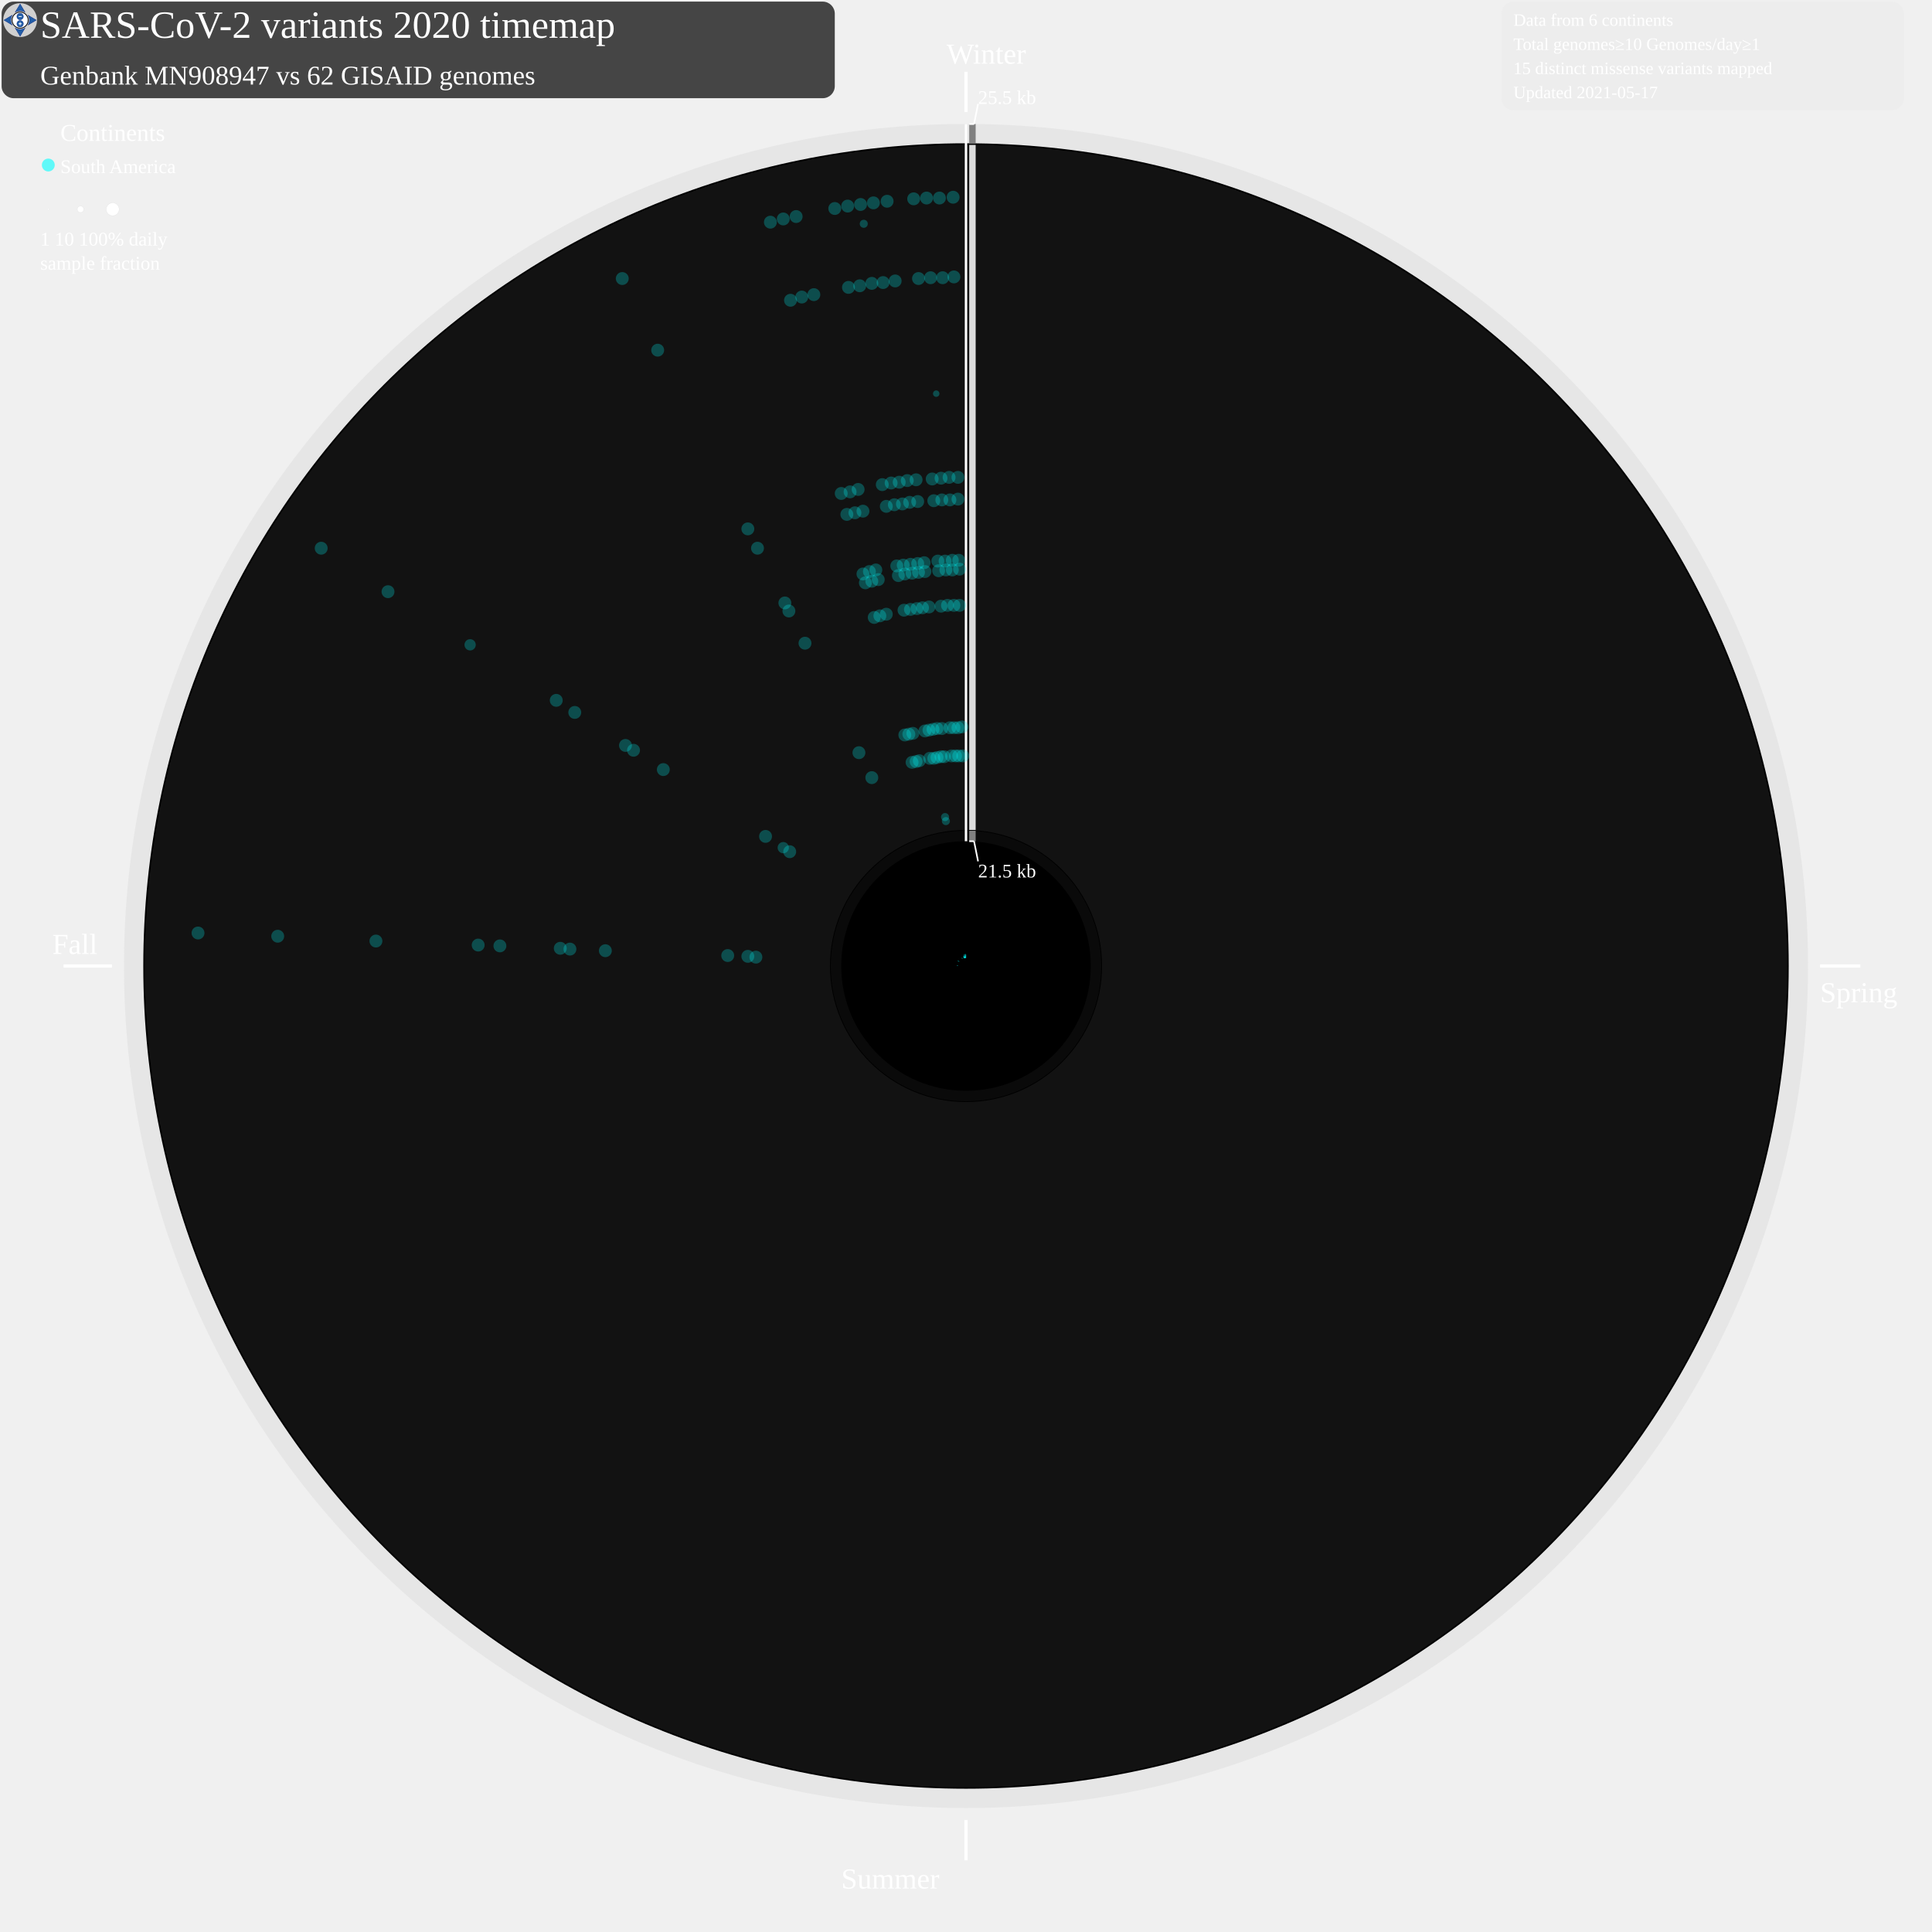
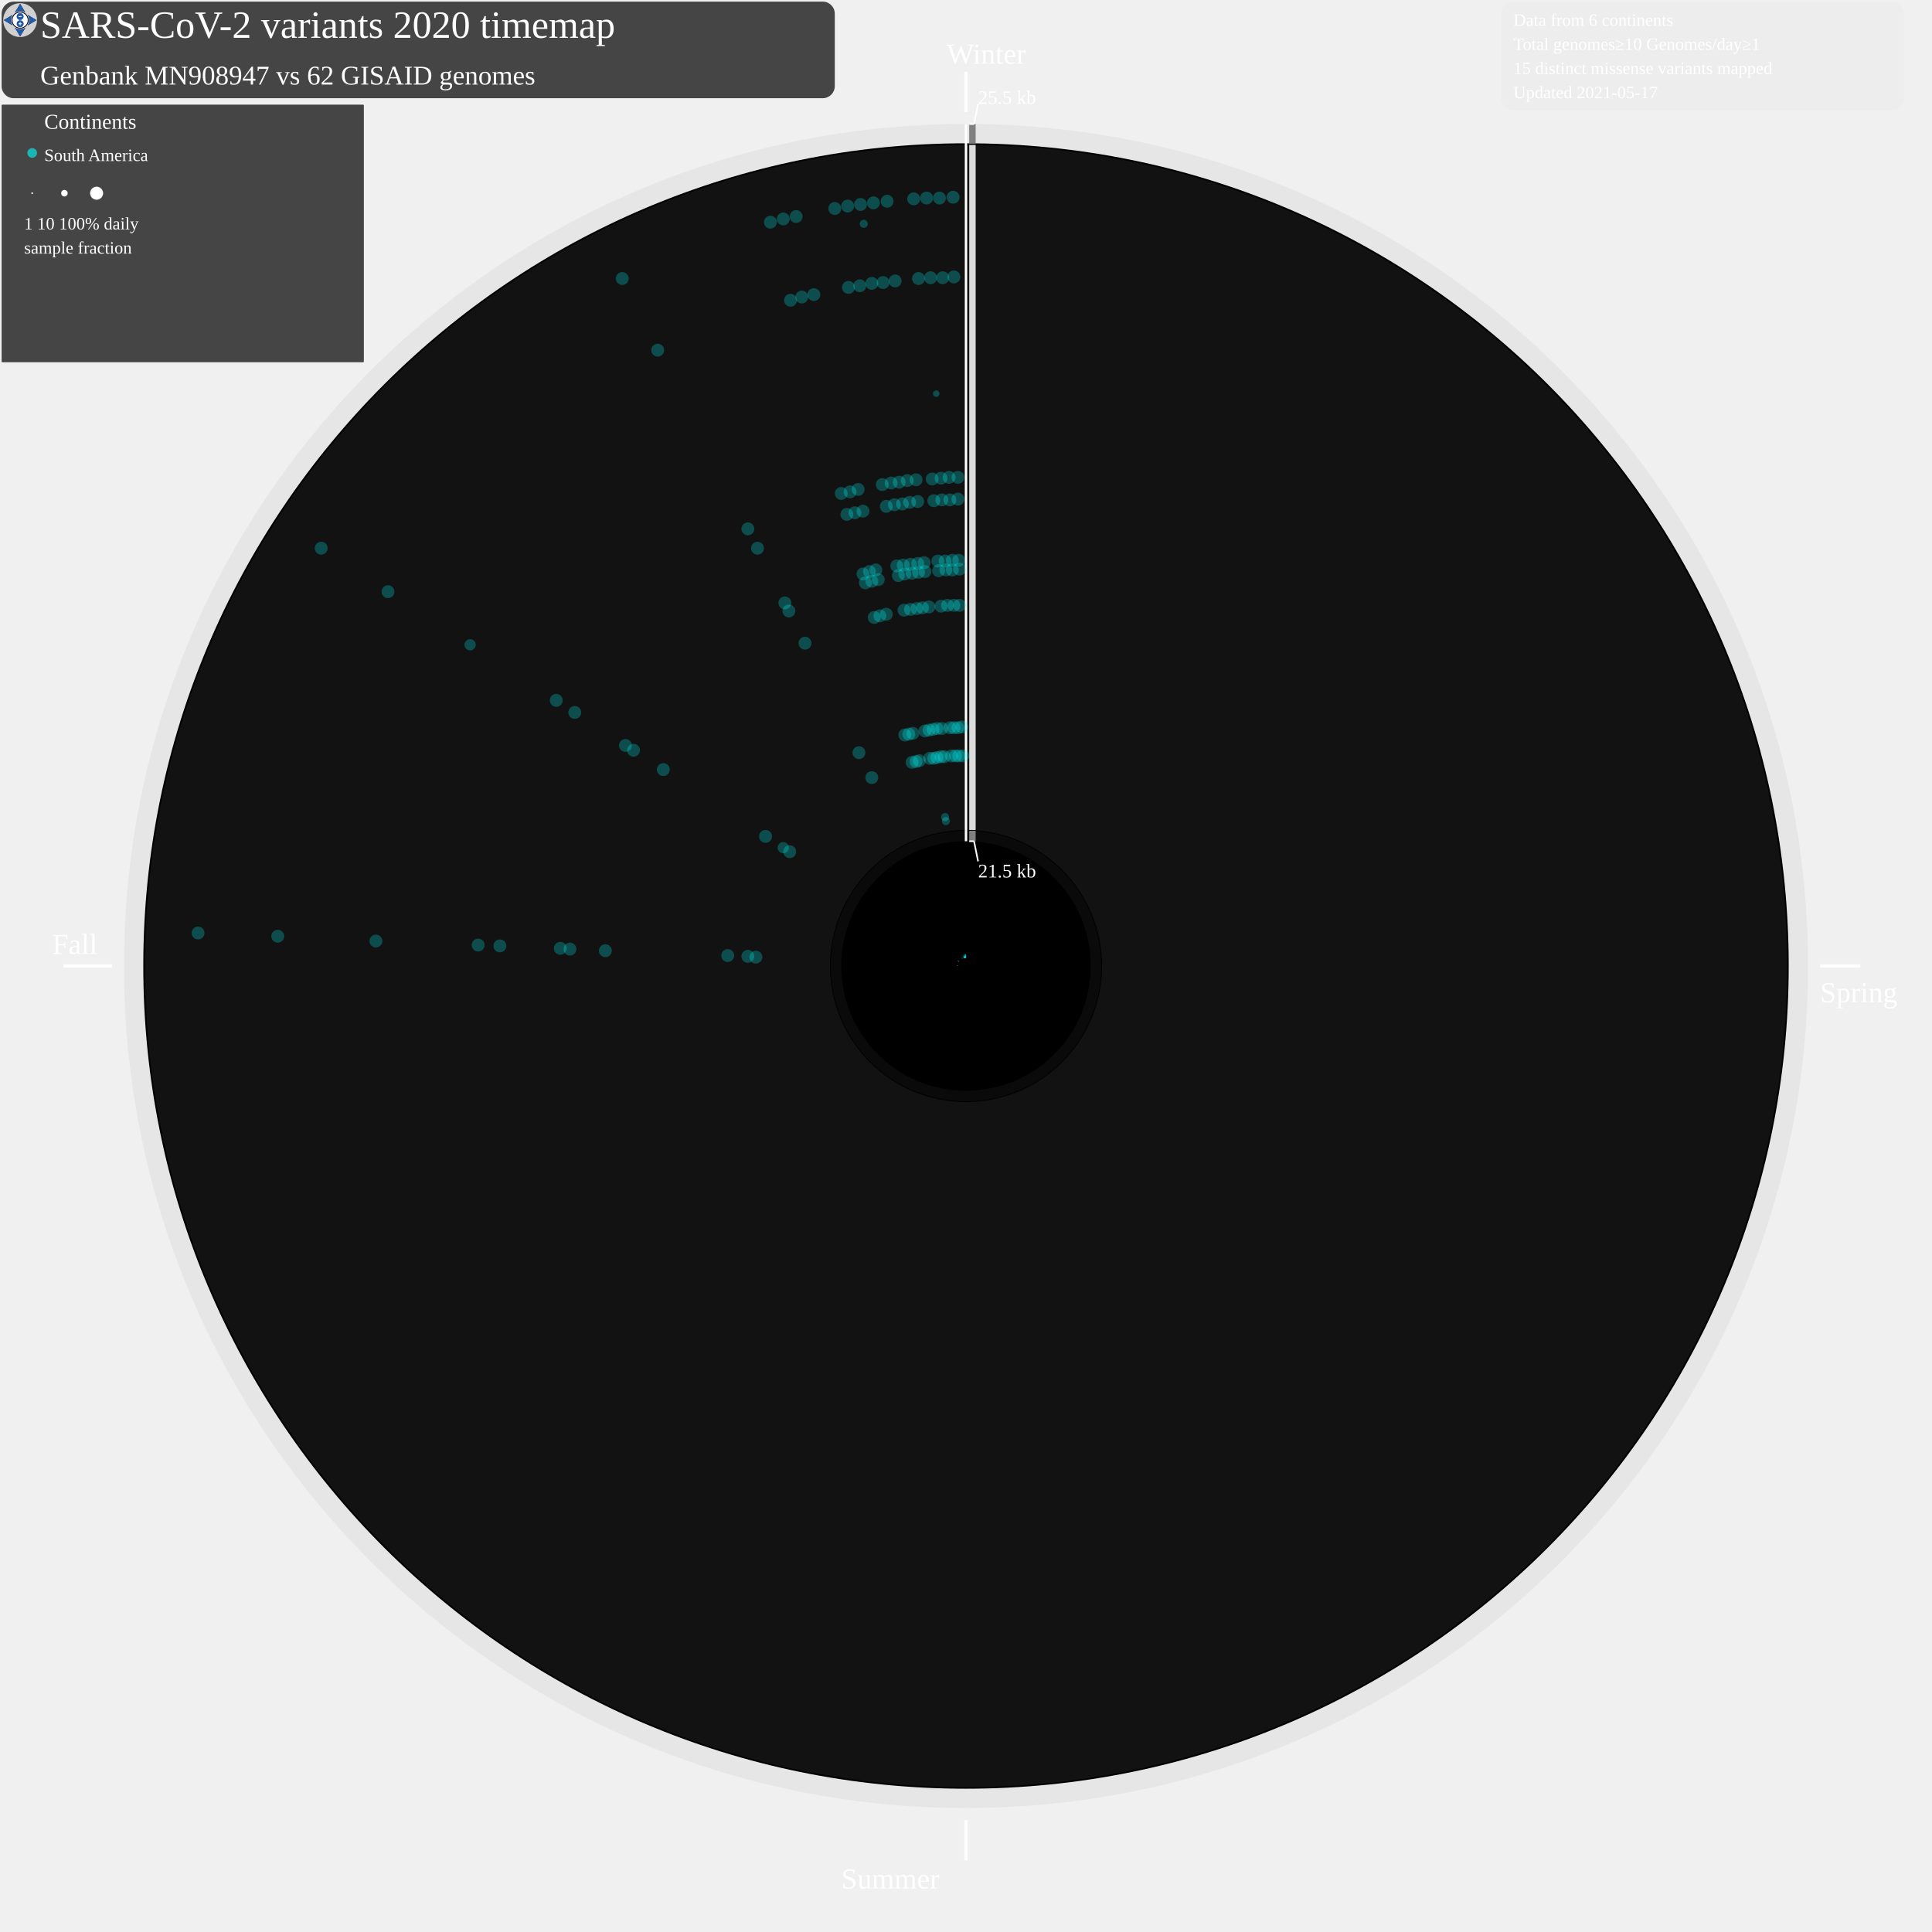
<svg xmlns="http://www.w3.org/2000/svg" width="2400" height="2400" style="background-color:black" viewBox="0 0 2400 2400" id="map-svg">
  <defs>
    <style type="text/css">
	.sb {
	stroke-width:0.8;
	stroke-opacity:50%;
	}
	.compass {
	fill: #fff;
	stroke: #000;
	stroke-width: 1;
	}
	.button {
	fill: #225EA8;
	stroke: #0C2C84;
	stroke-width: 0.5;
	stroke-miterlimit:6;
	stroke-linecap: round;
	}
	.button:hover {
	stroke-width: 1;
	}
	.plus-minus {
	fill: #fff;
	pointer-events: none;
	}
	.cv {
	stroke: none;
	fill-opacity:0.25;
	}
	a:link, a:visited {
	cursor: pointer;
	}
	a:hover, a:active {
	outline: dotted 2px yellow;
	}
	g:hover, g:active {
	outline: dotted 2px yellow;
	}
	</style>
  </defs>
  <text font-size="4.0em" x="50" y="47" fill="white">SARS-CoV-2 variants 2020 timemap</text>
  <g id="matrix-group" transform="matrix(1 0 0 1 0 0)">
    <circle cx="1200" cy="1200" r="1046" style="fill:grey;stroke:black;stroke-width:0;fill-opacity:0.085;" />
    <circle cx="1200" cy="1200" r="1022" style="fill:black;stroke:black;stroke-width:0;fill-opacity:1;" />
    <circle cx="1200" cy="1200" r="1020" style="fill:gainsboro;stroke:black;stroke-width:0;fill-opacity:0.085;" />
    <circle cx="1200" cy="1200" r="169" style="fill:black;stroke:black;stroke-width:0;fill-opacity:1;" />
    <circle cx="1200" cy="1200" r="168" style="fill:grey;stroke:black;stroke-width:0;fill-opacity:0.085;" />
    <circle cx="1200" cy="1200" r="155" style="fill:black;stroke:black;stroke-width:0;fill-opacity:1;" />
    <line x1="1200" y1="89.131" x2="1200" y2="139.131" style="stroke:white;stroke-width:4" />
    <text font-size="3.0em" x="1176" y="79.131" fill="white">Winter</text>
    <line x1="2261" y1="1200" x2="2311" y2="1200" style="stroke:white;stroke-width:4" />
    <text font-size="3.0em" x="2261" y="1245" fill="white">Spring</text>
    <line x1="1200" y1="2261" x2="1200" y2="2311" style="stroke:white;stroke-width:4" />
    <text font-size="3.0em" x="1045" y="2346" fill="white">Summer</text>
    <line x1="139" y1="1200" x2="79" y2="1200" style="stroke:white;stroke-width:4" />
    <text font-size="3.0em" x="65" y="1185" fill="white">Fall</text>
    <g>
      <line x1="1208" y1="1045" x2="1208" y2="1032" style="stroke:grey;stroke-width:8" />
    </g>
    <g>
      <line x1="1208" y1="1031" x2="1208" y2="180" style="stroke:gainsboro;stroke-width:8" />
    </g>
    <g>
      <line x1="1208" y1="178" x2="1208" y2="154" style="stroke:grey;stroke-width:8" />
    </g>
    <line x1="1200" y1="154.131" x2="1200" y2="1045" style="stroke:white;stroke-width:3" />
    <line x1="1204" y1="154.131" x2="1210" y2="154.131" style="stroke:white;stroke-width:2" />
    <line x1="1210" y1="154.131" x2="1215" y2="129.131" style="stroke:white;stroke-width:2" />
    <line x1="1204" y1="1045" x2="1210" y2="1045" style="stroke:white;stroke-width:2" />
    <line x1="1210" y1="1045" x2="1215" y2="1070" style="stroke:white;stroke-width:2" />
    <text font-size="2.0em" x="1215" y="129.131" fill="white">25.5 kb</text>
    <text font-size="2.0em" x="1215" y="1090" fill="white">21.5 kb</text>
    <g>
      <line x1="1190.0" y1="1199.6" x2="1188.7" y2="1199.5" style="stroke:cyan;" class="sb" />
    </g>
    <g>
      <circle cx="939" cy="1189" r="8" style="fill:cyan;" class="cv" />
    </g>
    <g>
      <circle cx="929" cy="1188" r="8" style="fill:cyan;" class="cv" />
    </g>
    <g>
      <circle cx="904" cy="1187" r="8" style="fill:cyan;" class="cv" />
    </g>
    <g>
      <circle cx="752" cy="1181" r="8" style="fill:cyan;" class="cv" />
    </g>
    <g>
      <circle cx="708" cy="1179" r="8" style="fill:cyan;" class="cv" />
    </g>
    <g>
      <circle cx="696" cy="1178" r="8" style="fill:cyan;" class="cv" />
    </g>
    <g>
      <circle cx="621" cy="1175" r="8" style="fill:cyan;" class="cv" />
    </g>
    <g>
      <circle cx="594" cy="1174" r="8" style="fill:cyan;" class="cv" />
    </g>
    <g>
      <circle cx="467" cy="1169" r="8" style="fill:cyan;" class="cv" />
    </g>
    <g>
      <circle cx="345" cy="1163" r="8" style="fill:cyan;" class="cv" />
    </g>
    <g>
      <circle cx="246" cy="1159" r="8" style="fill:cyan;" class="cv" />
    </g>
    <g>
      <line x1="1191.6" y1="1194.6" x2="1189.8" y2="1193.4" style="stroke:cyan;" class="sb" />
    </g>
    <g>
      <circle cx="981" cy="1058" r="8" style="fill:cyan;" class="cv" />
    </g>
    <g>
      <circle cx="973" cy="1053" r="7" style="fill:cyan;" class="cv" />
    </g>
    <g>
      <circle cx="951" cy="1039" r="8" style="fill:cyan;" class="cv" />
    </g>
    <g>
      <circle cx="824" cy="956" r="8" style="fill:cyan;" class="cv" />
    </g>
    <g>
      <circle cx="787" cy="932" r="8" style="fill:cyan;" class="cv" />
    </g>
    <g>
      <circle cx="777" cy="926" r="8" style="fill:cyan;" class="cv" />
    </g>
    <g>
      <circle cx="714" cy="885" r="8" style="fill:cyan;" class="cv" />
    </g>
    <g>
      <circle cx="691" cy="870" r="8" style="fill:cyan;" class="cv" />
    </g>
    <g>
      <circle cx="584" cy="801" r="7" style="fill:cyan;" class="cv" />
    </g>
    <g>
      <circle cx="482" cy="735" r="8" style="fill:cyan;" class="cv" />
    </g>
    <g>
      <circle cx="399" cy="681" r="8" style="fill:cyan;" class="cv" />
    </g>
    <g>
      <line x1="1195.5" y1="1191.1" x2="1194.9" y2="1189.8" style="stroke:cyan;" class="sb" />
    </g>
    <g>
      <circle cx="1083" cy="966" r="8" style="fill:cyan;" class="cv" />
    </g>
    <g>
      <circle cx="1067" cy="935" r="8" style="fill:cyan;" class="cv" />
    </g>
    <g>
      <circle cx="1000" cy="799" r="8" style="fill:cyan;" class="cv" />
    </g>
    <g>
      <circle cx="980" cy="759" r="8" style="fill:cyan;" class="cv" />
    </g>
    <g>
      <circle cx="975" cy="749" r="8" style="fill:cyan;" class="cv" />
    </g>
    <g>
      <circle cx="941" cy="681" r="8" style="fill:cyan;" class="cv" />
    </g>
    <g>
      <circle cx="929" cy="657" r="8" style="fill:cyan;" class="cv" />
    </g>
    <g>
      <circle cx="817" cy="435" r="8" style="fill:cyan;" class="cv" />
    </g>
    <g>
      <circle cx="773" cy="346" r="8" style="fill:cyan;" class="cv" />
    </g>
    <g>
      <line x1="1197.5" y1="1190.3" x2="1197.1" y2="1189.0" style="stroke:cyan;" class="sb" />
    </g>
    <g>
      <circle cx="1133" cy="947" r="8" style="fill:cyan;" class="cv" />
    </g>
    <g>
      <circle cx="1124" cy="913" r="8" style="fill:cyan;" class="cv" />
    </g>
    <g>
      <circle cx="1086" cy="767" r="8" style="fill:cyan;" class="cv" />
    </g>
    <g>
      <circle cx="1075" cy="724" r="8" style="fill:cyan;" class="cv" />
    </g>
    <g>
      <circle cx="1072" cy="713" r="8" style="fill:cyan;" class="cv" />
    </g>
    <g>
      <circle cx="1052" cy="639" r="8" style="fill:cyan;" class="cv" />
    </g>
    <g>
      <circle cx="1045" cy="613" r="8" style="fill:cyan;" class="cv" />
    </g>
    <g>
      <circle cx="982" cy="373" r="8" style="fill:cyan;" class="cv" />
    </g>
    <g>
      <circle cx="957" cy="276" r="8" style="fill:cyan;" class="cv" />
    </g>
    <g>
      <line x1="1197.6" y1="1190.3" x2="1197.0" y2="1187.7" style="stroke:cyan;" class="sb" />
    </g>
    <g>
      <circle cx="1138" cy="946" r="8" style="fill:cyan;" class="cv" />
    </g>
    <g>
      <circle cx="1129" cy="912" r="8" style="fill:cyan;" class="cv" />
    </g>
    <g>
      <circle cx="1093" cy="765" r="8" style="fill:cyan;" class="cv" />
    </g>
    <g>
      <circle cx="1083" cy="722" r="8" style="fill:cyan;" class="cv" />
    </g>
    <g>
      <circle cx="1080" cy="710" r="8" style="fill:cyan;" class="cv" />
    </g>
    <g>
      <circle cx="1062" cy="637" r="8" style="fill:cyan;" class="cv" />
    </g>
    <g>
      <circle cx="1056" cy="611" r="8" style="fill:cyan;" class="cv" />
    </g>
    <g>
      <circle cx="996" cy="369" r="8" style="fill:cyan;" class="cv" />
    </g>
    <g>
      <circle cx="973" cy="272" r="8" style="fill:cyan;" class="cv" />
    </g>
    <g>
      <line x1="1197.8" y1="1190.2" x2="1197.2" y2="1187.6" style="stroke:cyan;" class="sb" />
    </g>
    <g>
      <circle cx="1142" cy="945" r="8" style="fill:cyan;" class="cv" />
    </g>
    <g>
      <circle cx="1134" cy="911" r="8" style="fill:cyan;" class="cv" />
    </g>
    <g>
      <circle cx="1101" cy="763" r="8" style="fill:cyan;" class="cv" />
    </g>
    <g>
      <circle cx="1091" cy="720" r="8" style="fill:cyan;" class="cv" />
    </g>
    <g>
      <circle cx="1088" cy="708" r="8" style="fill:cyan;" class="cv" />
    </g>
    <g>
      <circle cx="1072" cy="635" r="8" style="fill:cyan;" class="cv" />
    </g>
    <g>
      <circle cx="1066" cy="608" r="8" style="fill:cyan;" class="cv" />
    </g>
    <g>
      <circle cx="1011" cy="366" r="8" style="fill:cyan;" class="cv" />
    </g>
    <g>
      <circle cx="989" cy="269" r="8" style="fill:cyan;" class="cv" />
    </g>
    <g>
      <line x1="1198.3" y1="1190.1" x2="1197.6" y2="1186.1" style="stroke:cyan;" class="sb" />
    </g>
    <g>
      <circle cx="1155" cy="942" r="8" style="fill:cyan;" class="cv" />
    </g>
    <g>
      <circle cx="1149" cy="908" r="8" style="fill:cyan;" class="cv" />
    </g>
    <g>
      <circle cx="1123" cy="758" r="8" style="fill:cyan;" class="cv" />
    </g>
    <g>
      <circle cx="1116" cy="715" r="8" style="fill:cyan;" class="cv" />
    </g>
    <g>
      <circle cx="1114" cy="703" r="8" style="fill:cyan;" class="cv" />
    </g>
    <g>
      <circle cx="1101" cy="629" r="8" style="fill:cyan;" class="cv" />
    </g>
    <g>
      <circle cx="1096" cy="602" r="8" style="fill:cyan;" class="cv" />
    </g>
    <g>
      <circle cx="1054" cy="357" r="8" style="fill:cyan;" class="cv" />
    </g>
    <g>
      <circle cx="1037" cy="259" r="8" style="fill:cyan;" class="cv" />
    </g>
    <g>
      <line x1="1198.5" y1="1190.1" x2="1198.0" y2="1187.4" style="stroke:cyan;" class="sb" />
    </g>
    <g>
      <circle cx="1160" cy="942" r="8" style="fill:cyan;" class="cv" />
    </g>
    <g>
      <circle cx="1154" cy="907" r="8" style="fill:cyan;" class="cv" />
    </g>
    <g>
      <circle cx="1131" cy="757" r="8" style="fill:cyan;" class="cv" />
    </g>
    <g>
      <circle cx="1124" cy="713" r="8" style="fill:cyan;" class="cv" />
    </g>
    <g>
      <circle cx="1122" cy="702" r="8" style="fill:cyan;" class="cv" />
    </g>
    <g>
      <circle cx="1111" cy="627" r="8" style="fill:cyan;" class="cv" />
    </g>
    <g>
      <circle cx="1107" cy="600" r="8" style="fill:cyan;" class="cv" />
    </g>
    <g>
      <circle cx="1068" cy="355" r="8" style="fill:cyan;" class="cv" />
    </g>
    <g>
      <circle cx="1053" cy="256" r="8" style="fill:cyan;" class="cv" />
    </g>
    <g>
      <line x1="1198.6" y1="1190.1" x2="1198.0" y2="1185.3" style="stroke:cyan;" class="sb" />
    </g>
    <g>
      <circle cx="1175" cy="1020" r="5" style="fill:cyan;" class="cv" />
    </g>
    <g>
      <circle cx="1174" cy="1015" r="5" style="fill:cyan;" class="cv" />
    </g>
    <g>
      <circle cx="1164" cy="941" r="8" style="fill:cyan;" class="cv" />
    </g>
    <g>
      <circle cx="1159" cy="906" r="8" style="fill:cyan;" class="cv" />
    </g>
    <g>
      <circle cx="1139" cy="756" r="8" style="fill:cyan;" class="cv" />
    </g>
    <g>
      <circle cx="1133" cy="712" r="8" style="fill:cyan;" class="cv" />
    </g>
    <g>
      <circle cx="1131" cy="701" r="8" style="fill:cyan;" class="cv" />
    </g>
    <g>
      <circle cx="1121" cy="626" r="8" style="fill:cyan;" class="cv" />
    </g>
    <g>
      <circle cx="1117" cy="599" r="8" style="fill:cyan;" class="cv" />
    </g>
    <g>
      <circle cx="1083" cy="352" r="8" style="fill:cyan;" class="cv" />
    </g>
    <g>
      <circle cx="1073" cy="278" r="5" style="fill:cyan;" class="cv" />
    </g>
    <g>
      <circle cx="1069" cy="254" r="8" style="fill:cyan;" class="cv" />
    </g>
    <g>
      <line x1="1198.8" y1="1190.1" x2="1198.6" y2="1188.7" style="stroke:cyan;" class="sb" />
    </g>
    <g>
      <circle cx="1169" cy="940" r="8" style="fill:cyan;" class="cv" />
    </g>
    <g>
      <circle cx="1164" cy="905" r="8" style="fill:cyan;" class="cv" />
    </g>
    <g>
      <circle cx="1146" cy="755" r="8" style="fill:cyan;" class="cv" />
    </g>
    <g>
      <circle cx="1141" cy="711" r="8" style="fill:cyan;" class="cv" />
    </g>
    <g>
      <circle cx="1140" cy="700" r="8" style="fill:cyan;" class="cv" />
    </g>
    <g>
      <circle cx="1130" cy="624" r="8" style="fill:cyan;" class="cv" />
    </g>
    <g>
      <circle cx="1127" cy="597" r="8" style="fill:cyan;" class="cv" />
    </g>
    <g>
      <circle cx="1097" cy="351" r="8" style="fill:cyan;" class="cv" />
    </g>
    <g>
      <circle cx="1085" cy="252" r="8" style="fill:cyan;" class="cv" />
    </g>
    <g>
      <line x1="1199.0" y1="1190.1" x2="1198.8" y2="1188.7" style="stroke:cyan;" class="sb" />
    </g>
    <g>
      <circle cx="1173" cy="940" r="8" style="fill:cyan;" class="cv" />
    </g>
    <g>
      <circle cx="1170" cy="905" r="8" style="fill:cyan;" class="cv" />
    </g>
    <g>
      <circle cx="1154" cy="754" r="8" style="fill:cyan;" class="cv" />
    </g>
    <g>
      <circle cx="1149" cy="710" r="8" style="fill:cyan;" class="cv" />
    </g>
    <g>
      <circle cx="1148" cy="699" r="8" style="fill:cyan;" class="cv" />
    </g>
    <g>
      <circle cx="1140" cy="623" r="8" style="fill:cyan;" class="cv" />
    </g>
    <g>
      <circle cx="1138" cy="596" r="8" style="fill:cyan;" class="cv" />
    </g>
    <g>
      <circle cx="1112" cy="349" r="8" style="fill:cyan;" class="cv" />
    </g>
    <g>
      <circle cx="1102" cy="250" r="8" style="fill:cyan;" class="cv" />
    </g>
    <g>
      <line x1="1199.3" y1="1190.0" x2="1199.2" y2="1187.9" style="stroke:cyan;" class="sb" />
    </g>
    <g>
      <circle cx="1182" cy="939" r="8" style="fill:cyan;" class="cv" />
    </g>
    <g>
      <circle cx="1180" cy="904" r="8" style="fill:cyan;" class="cv" />
    </g>
    <g>
      <circle cx="1169" cy="753" r="8" style="fill:cyan;" class="cv" />
    </g>
    <g>
      <circle cx="1166" cy="709" r="8" style="fill:cyan;" class="cv" />
    </g>
    <g>
      <circle cx="1165" cy="697" r="8" style="fill:cyan;" class="cv" />
    </g>
    <g>
      <circle cx="1160" cy="622" r="8" style="fill:cyan;" class="cv" />
    </g>
    <g>
      <circle cx="1158" cy="595" r="8" style="fill:cyan;" class="cv" />
    </g>
    <g>
      <circle cx="1141" cy="346" r="8" style="fill:cyan;" class="cv" />
    </g>
    <g>
      <circle cx="1135" cy="247" r="8" style="fill:cyan;" class="cv" />
    </g>
    <g>
      <line x1="1199.5" y1="1190.0" x2="1199.2" y2="1184.9" style="stroke:cyan;" class="sb" />
    </g>
    <g>
      <circle cx="1187" cy="939" r="8" style="fill:cyan;" class="cv" />
    </g>
    <g>
      <circle cx="1185" cy="904" r="8" style="fill:cyan;" class="cv" />
    </g>
    <g>
      <circle cx="1177" cy="752" r="8" style="fill:cyan;" class="cv" />
    </g>
    <g>
      <circle cx="1175" cy="708" r="8" style="fill:cyan;" class="cv" />
    </g>
    <g>
      <circle cx="1174" cy="697" r="8" style="fill:cyan;" class="cv" />
    </g>
    <g>
      <circle cx="1170" cy="621" r="8" style="fill:cyan;" class="cv" />
    </g>
    <g>
      <circle cx="1169" cy="594" r="8" style="fill:cyan;" class="cv" />
    </g>
    <g>
      <circle cx="1163" cy="489" r="4" style="fill:cyan;" class="cv" />
    </g>
    <g>
      <circle cx="1156" cy="345" r="8" style="fill:cyan;" class="cv" />
    </g>
    <g>
      <circle cx="1151" cy="246" r="8" style="fill:cyan;" class="cv" />
    </g>
    <g>
      <line x1="1199.7" y1="1190.0" x2="1199.5" y2="1186.2" style="stroke:cyan;" class="sb" />
    </g>
    <g>
      <circle cx="1191" cy="939" r="8" style="fill:cyan;" class="cv" />
    </g>
    <g>
      <circle cx="1190" cy="904" r="8" style="fill:cyan;" class="cv" />
    </g>
    <g>
      <circle cx="1185" cy="752" r="8" style="fill:cyan;" class="cv" />
    </g>
    <g>
      <circle cx="1183" cy="708" r="8" style="fill:cyan;" class="cv" />
    </g>
    <g>
      <circle cx="1183" cy="696" r="8" style="fill:cyan;" class="cv" />
    </g>
    <g>
      <circle cx="1180" cy="621" r="8" style="fill:cyan;" class="cv" />
    </g>
    <g>
      <circle cx="1179" cy="593" r="8" style="fill:cyan;" class="cv" />
    </g>
    <g>
      <circle cx="1171" cy="345" r="8" style="fill:cyan;" class="cv" />
    </g>
    <g>
      <circle cx="1167" cy="246" r="8" style="fill:cyan;" class="cv" />
    </g>
    <g>
      <line x1="1199.8" y1="1190.0" x2="1199.8" y2="1185.9" style="stroke:cyan;" class="sb" />
    </g>
    <g>
      <circle cx="1196" cy="939" r="8" style="fill:cyan;" class="cv" />
    </g>
    <g>
      <circle cx="1195" cy="903" r="8" style="fill:cyan;" class="cv" />
    </g>
    <g>
      <circle cx="1192" cy="752" r="8" style="fill:cyan;" class="cv" />
    </g>
    <g>
      <circle cx="1192" cy="707" r="8" style="fill:cyan;" class="cv" />
    </g>
    <g>
      <circle cx="1191" cy="696" r="8" style="fill:cyan;" class="cv" />
    </g>
    <g>
      <circle cx="1190" cy="620" r="8" style="fill:cyan;" class="cv" />
    </g>
    <g>
      <circle cx="1190" cy="593" r="8" style="fill:cyan;" class="cv" />
    </g>
    <g>
      <circle cx="1185" cy="344" r="8" style="fill:cyan;" class="cv" />
    </g>
    <g>
      <circle cx="1184" cy="245" r="8" style="fill:cyan;" class="cv" />
    </g>
  </g>
  <rect x="2" y="2" width="1035" height="120" rx="15" style="fill:#1B1B1B;stroke-width:0;fill-opacity:0.8;" />
  <a href="https://bcgsc.github.io/SARS2/">
    <text font-size="4.0em" x="50" y="47" fill="white">SARS-CoV-2 variants 2020 timemap</text>
  </a>
  <text font-size="2.8em" x="50" y="105" fill="white">Genbank MN908947 vs 62 GISAID genomes</text>
  <circle cx="25" cy="25" r="21" fill="white" opacity="0.75" />
  <path class="button" d="M25 5 l6 10 a20 35 0 0 0 -12 0z" />
  <path class="button" d="M5 25 l10 -6 a35 20 0 0 0 0 12z" />
  <path class="button" d="M25 45 l6 -10 a20, 35 0 0,1 -12,0z" />
  <path class="button" d="M45 25 l-10 -6 a35 20 0 0 1 0 12z" />
  <circle class="compass" cx="25" cy="25" r="10" />
  <circle class="button" cx="25" cy="20.5" r="4" />
  <circle class="button" cx="25" cy="29.5" r="4" />
  <rect class="plus-minus" x="23" y="20" width="4" height="1" />
  <rect class="plus-minus" x="23" y="29" width="4" height="1" />
  <rect class="plus-minus" x="24.5" y="27.5" width="1" height="4" />
-   <text font-size="2.5em" x="75" y="175" fill="white">Continents</text>
-   <circle cx="60" cy="205" r="8" style="fill:cyan;stroke:black;stroke-width:0;fill-opacity:0.6;" />
-   <text font-size="2.0em" x="75" y="215" fill="white">South America</text>
-   <circle cx="60" cy="260" r="1" style="fill:white;stroke:lightgrey;stroke-width:0.2;" />
-   <circle cx="100" cy="260" r="4" style="fill:white;stroke:lightgrey;stroke-width:0.2;" />
-   <circle cx="140" cy="260" r="8" style="fill:white;stroke:lightgrey;stroke-width:0.2;" />
-   <text font-size="2.0em" x="50" y="305" fill="white">1      10        100% daily</text>
-   <text font-size="2.0em" x="50" y="335" fill="white">sample fraction</text>
+   <rect x="2" y="130" width="450" height="320" rx="1" style="fill:#1B1B1B;stroke-width:0;fill-opacity:0.8;" />
+   <text font-size="2.2em" x="55" y="160" fill="white">Continents</text>
+   <circle cx="40" cy="190" r="6" style="fill:cyan;stroke:black;stroke-width:0;fill-opacity:0.6;" />
+   <text font-size="1.8em" x="55" y="200" fill="white">South America</text>
+   <circle cx="40" cy="240" r="1" style="fill:white;stroke:lightgrey;stroke-width:0.2;" />
+   <circle cx="80" cy="240" r="4" style="fill:white;stroke:lightgrey;stroke-width:0.2;" />
+   <circle cx="120" cy="240" r="8" style="fill:white;stroke:lightgrey;stroke-width:0.2;" />
+   <text font-size="1.8em" x="30" y="285" fill="white">1      10        100% daily</text>
+   <text font-size="1.8em" x="30" y="315" fill="white">sample fraction</text>
  <rect x="1865" y="2" width="500" height="135" rx="15" style="fill:gainsboro;stroke-width:0;fill-opacity:0.15;" />
  <text font-size="1.8em" x="1880" y="32" fill="white">Data from 6 continents</text>
  <text font-size="1.8em" x="1880" y="62" fill="white">Total genomes≥10  Genomes/day≥1</text>
  <text font-size="1.8em" x="1880" y="92" fill="white">15 distinct missense variants mapped</text>
  <text font-size="1.8em" x="1880" y="122" fill="white">Updated 2021-05-17</text>
</svg>
